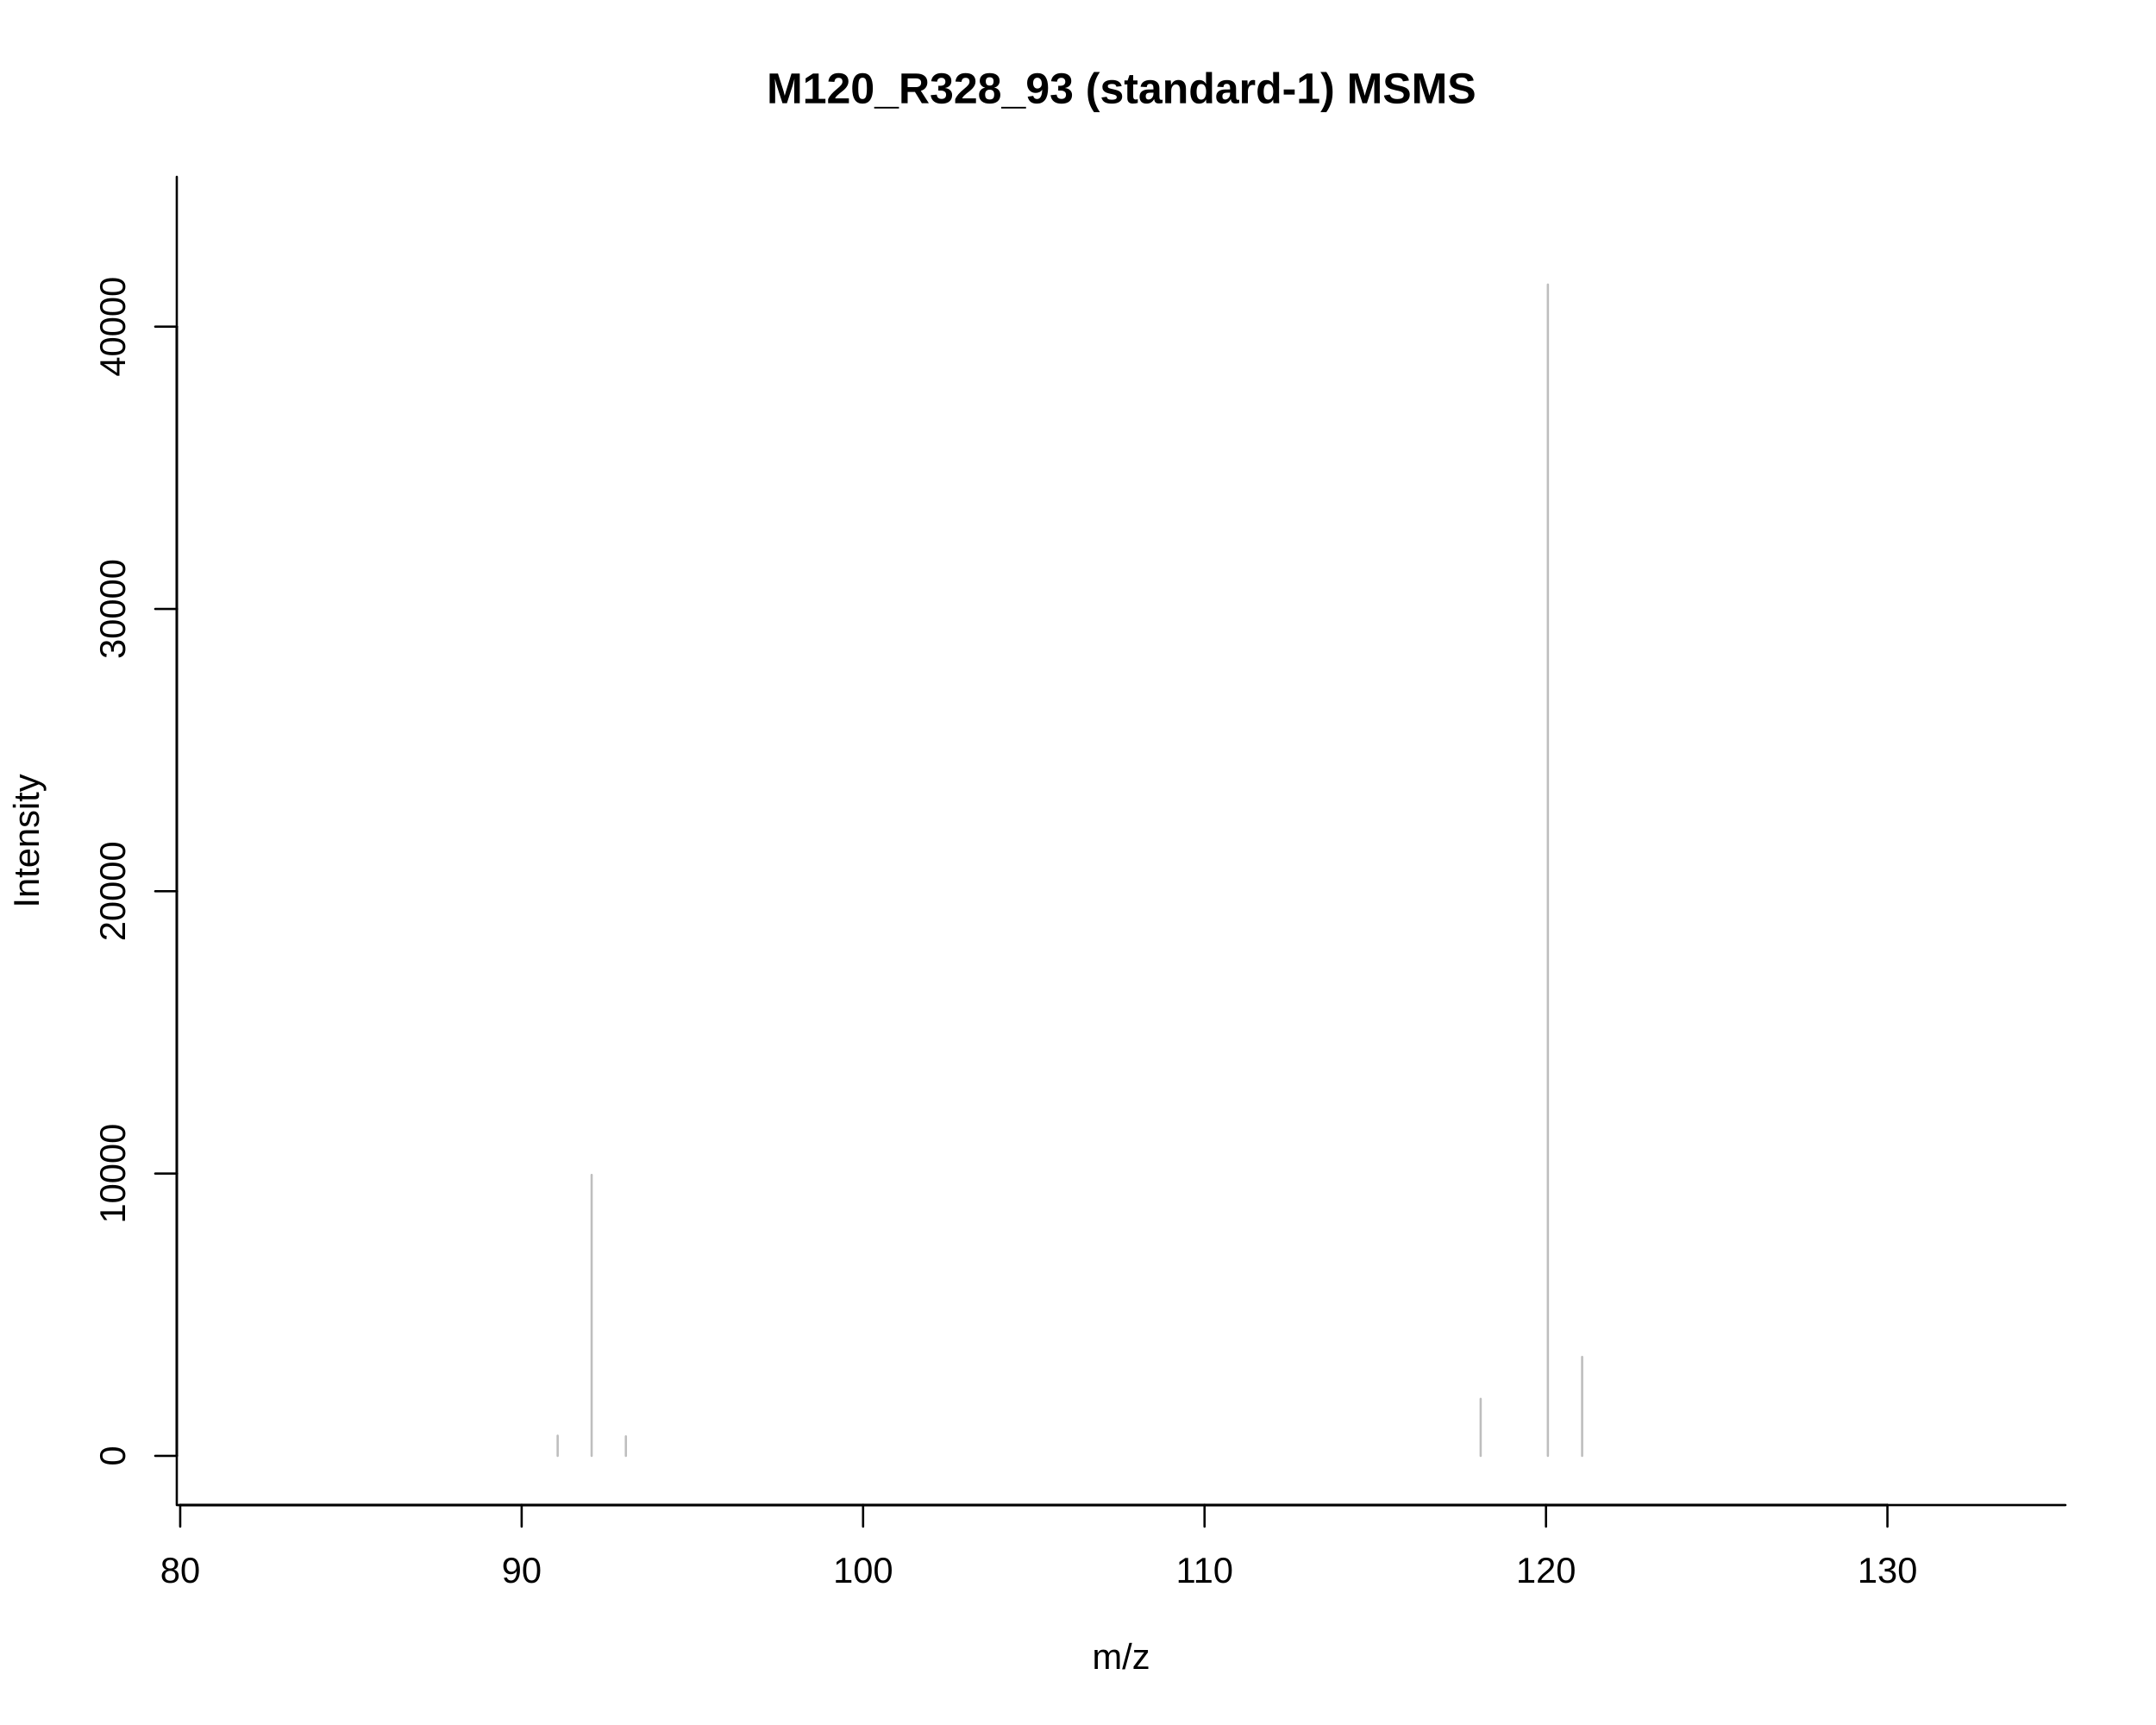
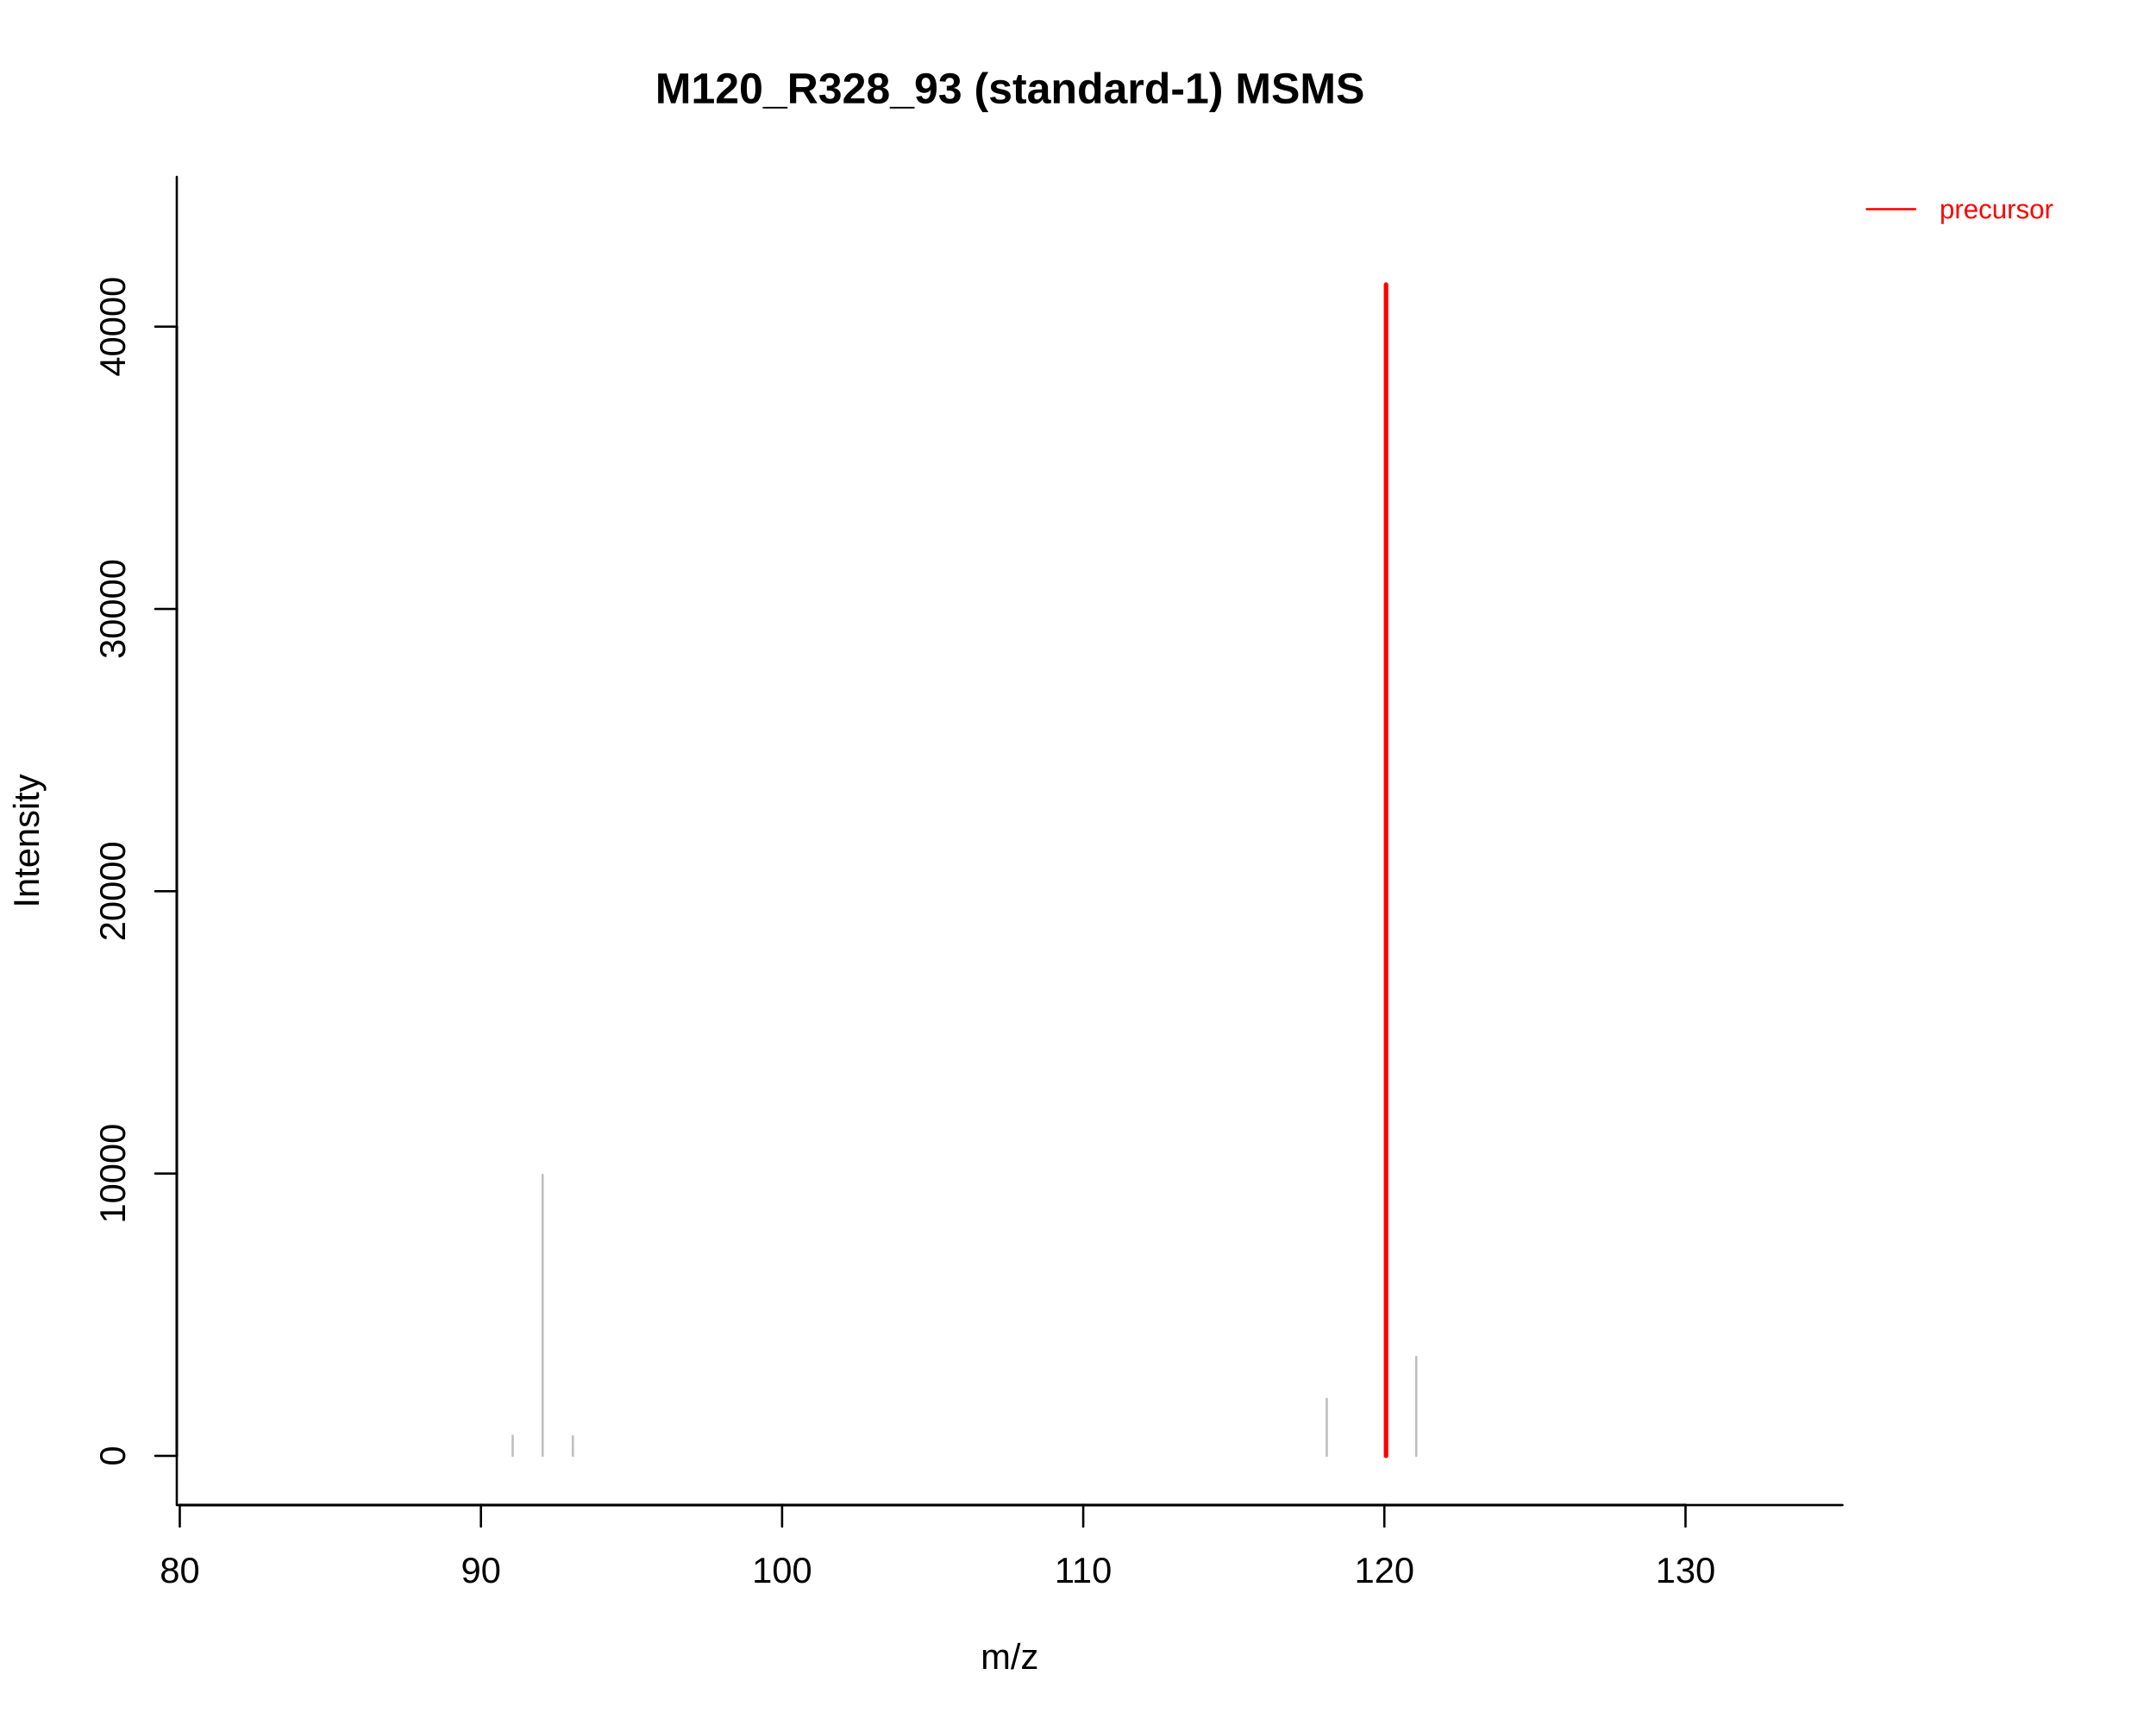
<svg xmlns="http://www.w3.org/2000/svg" viewBox="0 0 720.00 576.00">
  <defs>
    <style type="text/css">
    line, polyline, polygon, path, rect, circle {
      fill: none;
      stroke: #000000;
      stroke-linecap: round;
      stroke-linejoin: round;
      stroke-miterlimit: 10.00;
    }
  </style>
  </defs>
  <rect width="100%" height="100%" style="stroke: none; fill: #FFFFFF;" />
-   <line x1="60.18" y1="502.56" x2="630.31" y2="502.56" style="stroke-width: 0.75;" />
-   <line x1="60.18" y1="502.56" x2="60.18" y2="509.76" style="stroke-width: 0.75;" />
-   <line x1="174.21" y1="502.56" x2="174.21" y2="509.76" style="stroke-width: 0.75;" />
-   <line x1="288.23" y1="502.56" x2="288.23" y2="509.76" style="stroke-width: 0.75;" />
-   <line x1="402.26" y1="502.56" x2="402.26" y2="509.76" style="stroke-width: 0.75;" />
-   <line x1="516.29" y1="502.56" x2="516.29" y2="509.76" style="stroke-width: 0.75;" />
-   <line x1="630.31" y1="502.56" x2="630.31" y2="509.76" style="stroke-width: 0.75;" />
-   <text x="53.51" y="528.48" style="font-size: 12.00px; font-family: Liberation Sans;" textLength="13.34px" lengthAdjust="spacingAndGlyphs">80</text>
-   <text x="167.53" y="528.48" style="font-size: 12.00px; font-family: Liberation Sans;" textLength="13.34px" lengthAdjust="spacingAndGlyphs">90</text>
-   <text x="278.23" y="528.48" style="font-size: 12.00px; font-family: Liberation Sans;" textLength="20.02px" lengthAdjust="spacingAndGlyphs">100</text>
-   <text x="392.70" y="528.48" style="font-size: 12.00px; font-family: Liberation Sans;" textLength="19.12px" lengthAdjust="spacingAndGlyphs">110</text>
-   <text x="506.28" y="528.48" style="font-size: 12.00px; font-family: Liberation Sans;" textLength="20.02px" lengthAdjust="spacingAndGlyphs">120</text>
-   <text x="620.31" y="528.48" style="font-size: 12.00px; font-family: Liberation Sans;" textLength="20.02px" lengthAdjust="spacingAndGlyphs">130</text>
+   <line x1="60.04" y1="502.56" x2="562.88" y2="502.56" style="stroke-width: 0.75;" />
+   <line x1="60.04" y1="502.56" x2="60.04" y2="509.76" style="stroke-width: 0.75;" />
+   <line x1="160.61" y1="502.56" x2="160.61" y2="509.76" style="stroke-width: 0.75;" />
+   <line x1="261.18" y1="502.56" x2="261.18" y2="509.76" style="stroke-width: 0.75;" />
+   <line x1="361.75" y1="502.56" x2="361.75" y2="509.76" style="stroke-width: 0.75;" />
+   <line x1="462.31" y1="502.56" x2="462.31" y2="509.76" style="stroke-width: 0.75;" />
+   <line x1="562.88" y1="502.56" x2="562.88" y2="509.76" style="stroke-width: 0.75;" />
+   <text x="53.37" y="528.48" style="font-size: 12.00px; font-family: Liberation Sans;" textLength="13.34px" lengthAdjust="spacingAndGlyphs">80</text>
+   <text x="153.94" y="528.48" style="font-size: 12.00px; font-family: Liberation Sans;" textLength="13.34px" lengthAdjust="spacingAndGlyphs">90</text>
+   <text x="251.17" y="528.48" style="font-size: 12.00px; font-family: Liberation Sans;" textLength="20.02px" lengthAdjust="spacingAndGlyphs">100</text>
+   <text x="352.18" y="528.48" style="font-size: 12.00px; font-family: Liberation Sans;" textLength="19.12px" lengthAdjust="spacingAndGlyphs">110</text>
+   <text x="452.31" y="528.48" style="font-size: 12.00px; font-family: Liberation Sans;" textLength="20.02px" lengthAdjust="spacingAndGlyphs">120</text>
+   <text x="552.87" y="528.48" style="font-size: 12.00px; font-family: Liberation Sans;" textLength="20.02px" lengthAdjust="spacingAndGlyphs">130</text>
  <line x1="59.04" y1="486.13" x2="59.04" y2="109.07" style="stroke-width: 0.75;" />
  <line x1="59.04" y1="486.13" x2="51.84" y2="486.13" style="stroke-width: 0.75;" />
  <line x1="59.04" y1="391.87" x2="51.84" y2="391.87" style="stroke-width: 0.75;" />
  <line x1="59.04" y1="297.60" x2="51.84" y2="297.60" style="stroke-width: 0.75;" />
  <line x1="59.04" y1="203.34" x2="51.84" y2="203.34" style="stroke-width: 0.75;" />
  <line x1="59.04" y1="109.07" x2="51.84" y2="109.07" style="stroke-width: 0.75;" />
  <text transform="translate(41.76,489.47) rotate(-90)" style="font-size: 12.00px; font-family: Liberation Sans;" textLength="6.67px" lengthAdjust="spacingAndGlyphs">0</text>
  <text transform="translate(41.76,408.55) rotate(-90)" style="font-size: 12.00px; font-family: Liberation Sans;" textLength="33.36px" lengthAdjust="spacingAndGlyphs">10000</text>
  <text transform="translate(41.76,314.28) rotate(-90)" style="font-size: 12.00px; font-family: Liberation Sans;" textLength="33.36px" lengthAdjust="spacingAndGlyphs">20000</text>
  <text transform="translate(41.76,220.02) rotate(-90)" style="font-size: 12.00px; font-family: Liberation Sans;" textLength="33.36px" lengthAdjust="spacingAndGlyphs">30000</text>
  <text transform="translate(41.76,125.75) rotate(-90)" style="font-size: 12.00px; font-family: Liberation Sans;" textLength="33.36px" lengthAdjust="spacingAndGlyphs">40000</text>
-   <polyline points="59.04,59.04 59.04,502.56 689.76,502.56 " style="stroke-width: 0.75;" />
-   <text x="256.05" y="34.47" style="font-size: 14.40px; font-weight: bold; font-family: Liberation Sans;" textLength="236.70px" lengthAdjust="spacingAndGlyphs">M120_R328_93 (standard-1) MSMS</text>
-   <text x="364.74" y="557.28" style="font-size: 12.00px; font-family: Liberation Sans;" textLength="19.33px" lengthAdjust="spacingAndGlyphs">m/z</text>
-   <text transform="translate(12.96,303.14) rotate(-90)" style="font-size: 12.00px; font-family: Liberation Sans;" textLength="44.67px" lengthAdjust="spacingAndGlyphs">Intensity</text>
+   <polyline points="59.04,59.04 59.04,502.56 615.31,502.56 " style="stroke-width: 0.75;" />
  <defs>
-     <clipPath id="cpNTkuMDR8Njg5Ljc2fDUwMi41Nnw1OS4wNA==">
-       <rect x="59.04" y="59.04" width="630.72" height="443.52" />
+     <clipPath id="cpMC4wMHw2NDUuNTV8NTc2LjAwfDAuMDA=">
+       <rect x="0.00" y="0.00" width="645.55" height="576.00" />
    </clipPath>
  </defs>
-   <line x1="186.23" y1="486.13" x2="186.23" y2="479.40" style="stroke-width: 0.75; stroke: #BEBEBE;" clip-path="url(#cpNTkuMDR8Njg5Ljc2fDUwMi41Nnw1OS4wNA==)" />
-   <line x1="197.58" y1="486.13" x2="197.58" y2="392.32" style="stroke-width: 0.75; stroke: #BEBEBE;" clip-path="url(#cpNTkuMDR8Njg5Ljc2fDUwMi41Nnw1OS4wNA==)" />
-   <line x1="209.01" y1="486.13" x2="209.01" y2="479.62" style="stroke-width: 0.75; stroke: #BEBEBE;" clip-path="url(#cpNTkuMDR8Njg5Ljc2fDUwMi41Nnw1OS4wNA==)" />
-   <line x1="494.47" y1="486.13" x2="494.47" y2="467.10" style="stroke-width: 0.75; stroke: #BEBEBE;" clip-path="url(#cpNTkuMDR8Njg5Ljc2fDUwMi41Nnw1OS4wNA==)" />
-   <line x1="516.92" y1="486.13" x2="516.92" y2="95.02" style="stroke-width: 0.75; stroke: #BEBEBE;" clip-path="url(#cpNTkuMDR8Njg5Ljc2fDUwMi41Nnw1OS4wNA==)" />
-   <line x1="528.36" y1="486.13" x2="528.36" y2="453.09" style="stroke-width: 0.75; stroke: #BEBEBE;" clip-path="url(#cpNTkuMDR8Njg5Ljc2fDUwMi41Nnw1OS4wNA==)" />
+   <g clip-path="url(#cpMC4wMHw2NDUuNTV8NTc2LjAwfDAuMDA=)">
+     <text x="218.82" y="34.47" style="font-size: 14.40px; font-weight: bold; font-family: Liberation Sans;" textLength="236.70px" lengthAdjust="spacingAndGlyphs">M120_R328_93 (standard-1) MSMS</text>
+   </g>
+   <g clip-path="url(#cpMC4wMHw2NDUuNTV8NTc2LjAwfDAuMDA=)">
+     <text x="327.51" y="557.28" style="font-size: 12.00px; font-family: Liberation Sans;" textLength="19.33px" lengthAdjust="spacingAndGlyphs">m/z</text>
+   </g>
+   <g clip-path="url(#cpMC4wMHw2NDUuNTV8NTc2LjAwfDAuMDA=)">
+     <text transform="translate(12.96,303.14) rotate(-90)" style="font-size: 12.00px; font-family: Liberation Sans;" textLength="44.67px" lengthAdjust="spacingAndGlyphs">Intensity</text>
+   </g>
+   <defs>
+     <clipPath id="cpNTkuMDR8NjE1LjMxfDUwMi41Nnw1OS4wNA==">
+       <rect x="59.04" y="59.04" width="556.27" height="443.52" />
+     </clipPath>
+   </defs>
+   <line x1="171.21" y1="486.13" x2="171.21" y2="479.40" style="stroke-width: 0.75; stroke: #BEBEBE;" clip-path="url(#cpNTkuMDR8NjE1LjMxfDUwMi41Nnw1OS4wNA==)" />
+   <line x1="181.22" y1="486.13" x2="181.22" y2="392.32" style="stroke-width: 0.75; stroke: #BEBEBE;" clip-path="url(#cpNTkuMDR8NjE1LjMxfDUwMi41Nnw1OS4wNA==)" />
+   <line x1="191.31" y1="486.13" x2="191.31" y2="479.62" style="stroke-width: 0.75; stroke: #BEBEBE;" clip-path="url(#cpNTkuMDR8NjE1LjMxfDUwMi41Nnw1OS4wNA==)" />
+   <line x1="443.07" y1="486.13" x2="443.07" y2="467.10" style="stroke-width: 0.75; stroke: #BEBEBE;" clip-path="url(#cpNTkuMDR8NjE1LjMxfDUwMi41Nnw1OS4wNA==)" />
+   <line x1="462.87" y1="486.13" x2="462.87" y2="95.02" style="stroke-width: 1.50; stroke: #FF0000;" clip-path="url(#cpNTkuMDR8NjE1LjMxfDUwMi41Nnw1OS4wNA==)" />
+   <line x1="472.96" y1="486.13" x2="472.96" y2="453.09" style="stroke-width: 0.75; stroke: #BEBEBE;" clip-path="url(#cpNTkuMDR8NjE1LjMxfDUwMi41Nnw1OS4wNA==)" />
+   <defs>
+     <clipPath id="cpMC4wMHw3MjAuMDB8NTc2LjAwfDAuMDA=">
+       <rect x="0.00" y="0.00" width="720.00" height="576.00" />
+     </clipPath>
+   </defs>
+   <line x1="623.41" y1="69.84" x2="639.61" y2="69.84" style="stroke-width: 0.75; stroke: #FF0000;" clip-path="url(#cpMC4wMHw3MjAuMDB8NTc2LjAwfDAuMDA=)" />
+   <g clip-path="url(#cpMC4wMHw3MjAuMDB8NTc2LjAwfDAuMDA=)">
+     <text x="647.71" y="72.93" style="font-size: 9.00px; fill: #FF0000; font-family: Liberation Sans;" textLength="38.00px" lengthAdjust="spacingAndGlyphs">precursor</text>
+   </g>
</svg>
